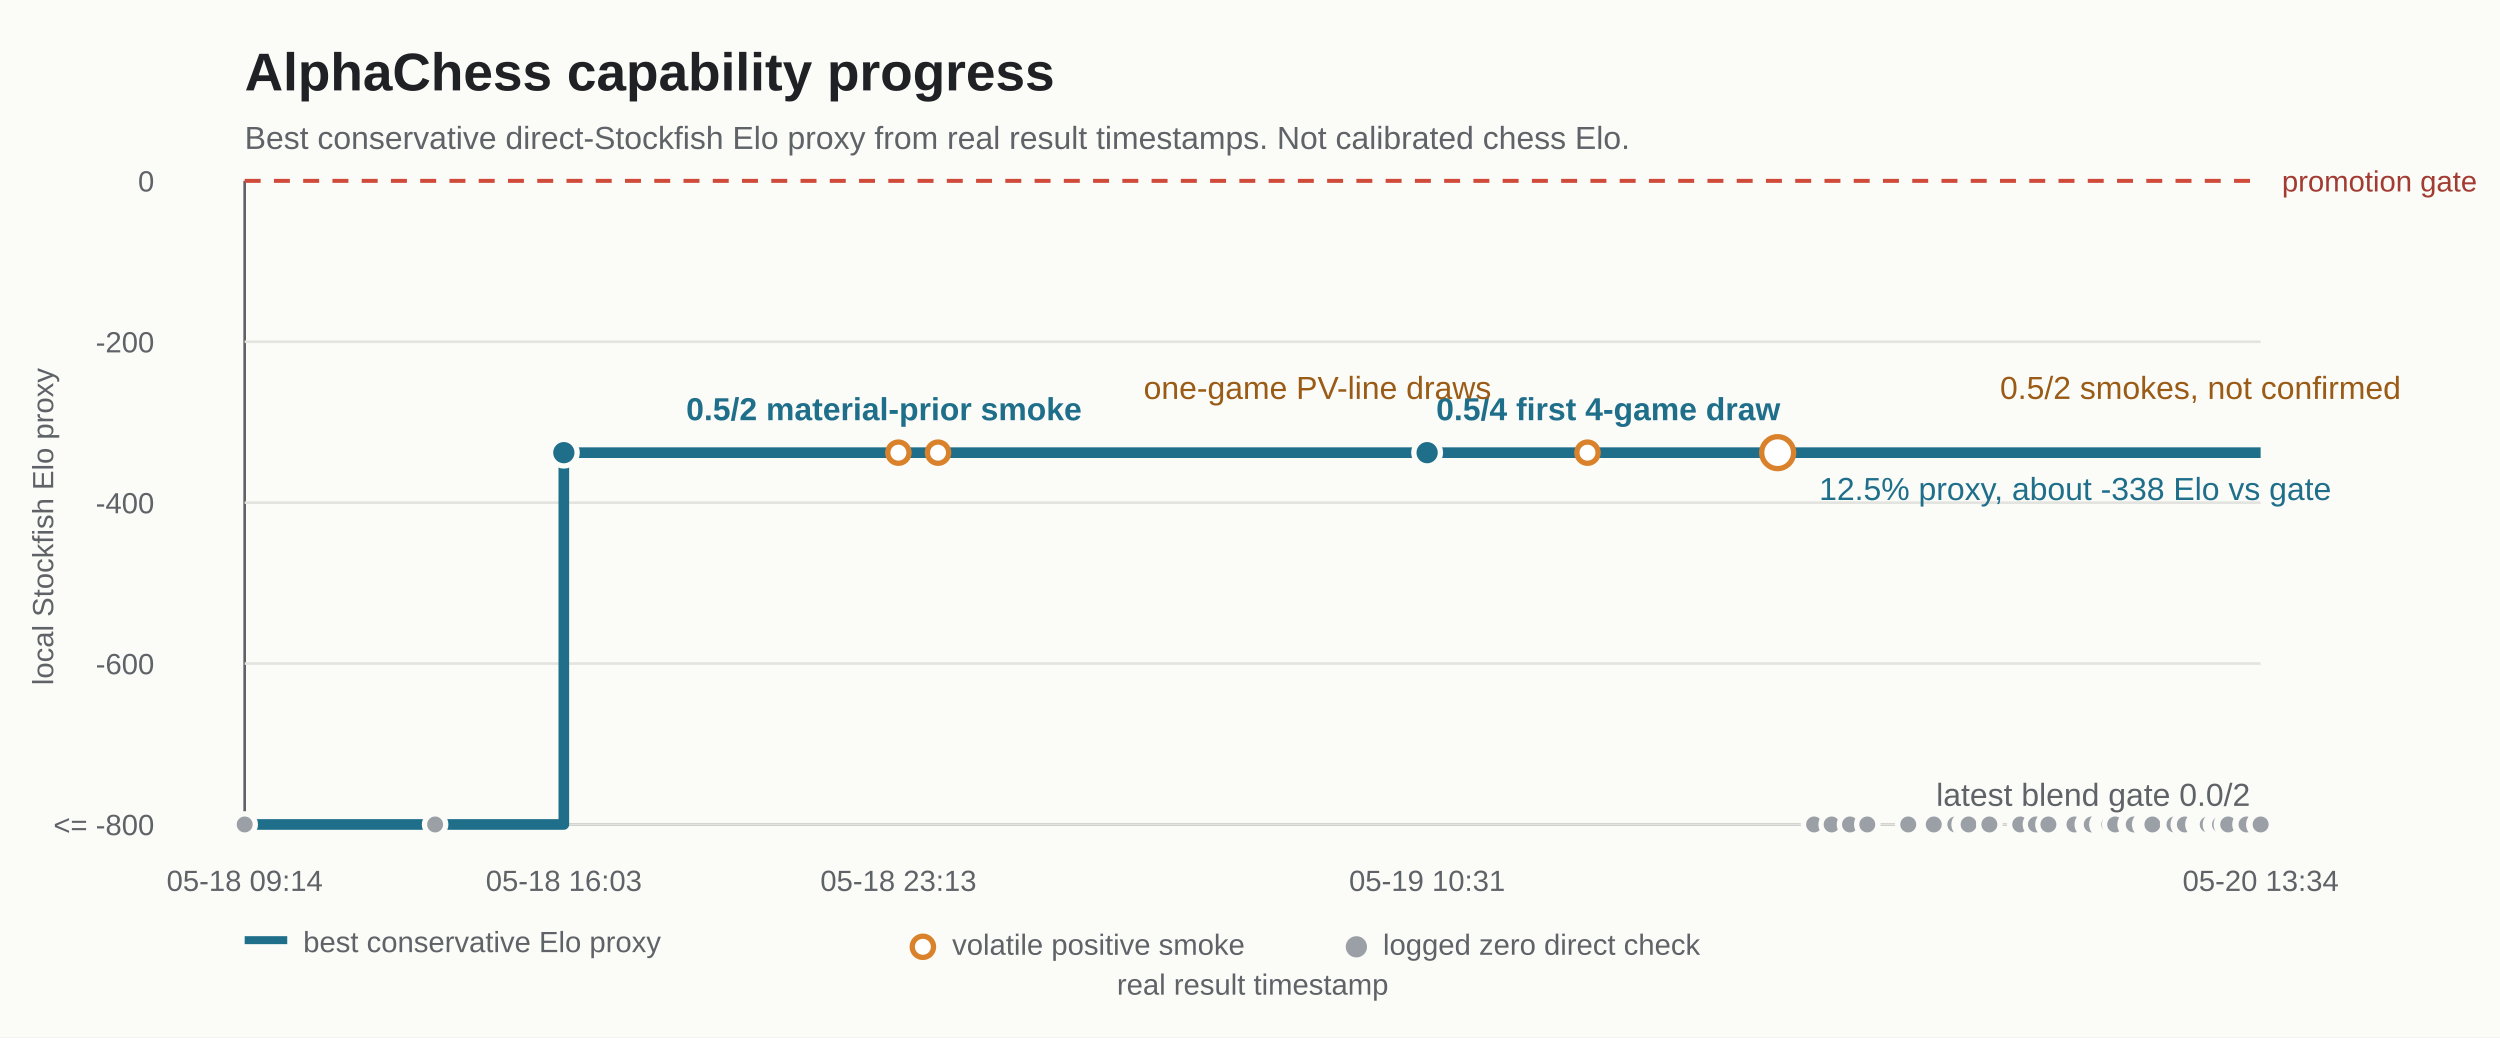
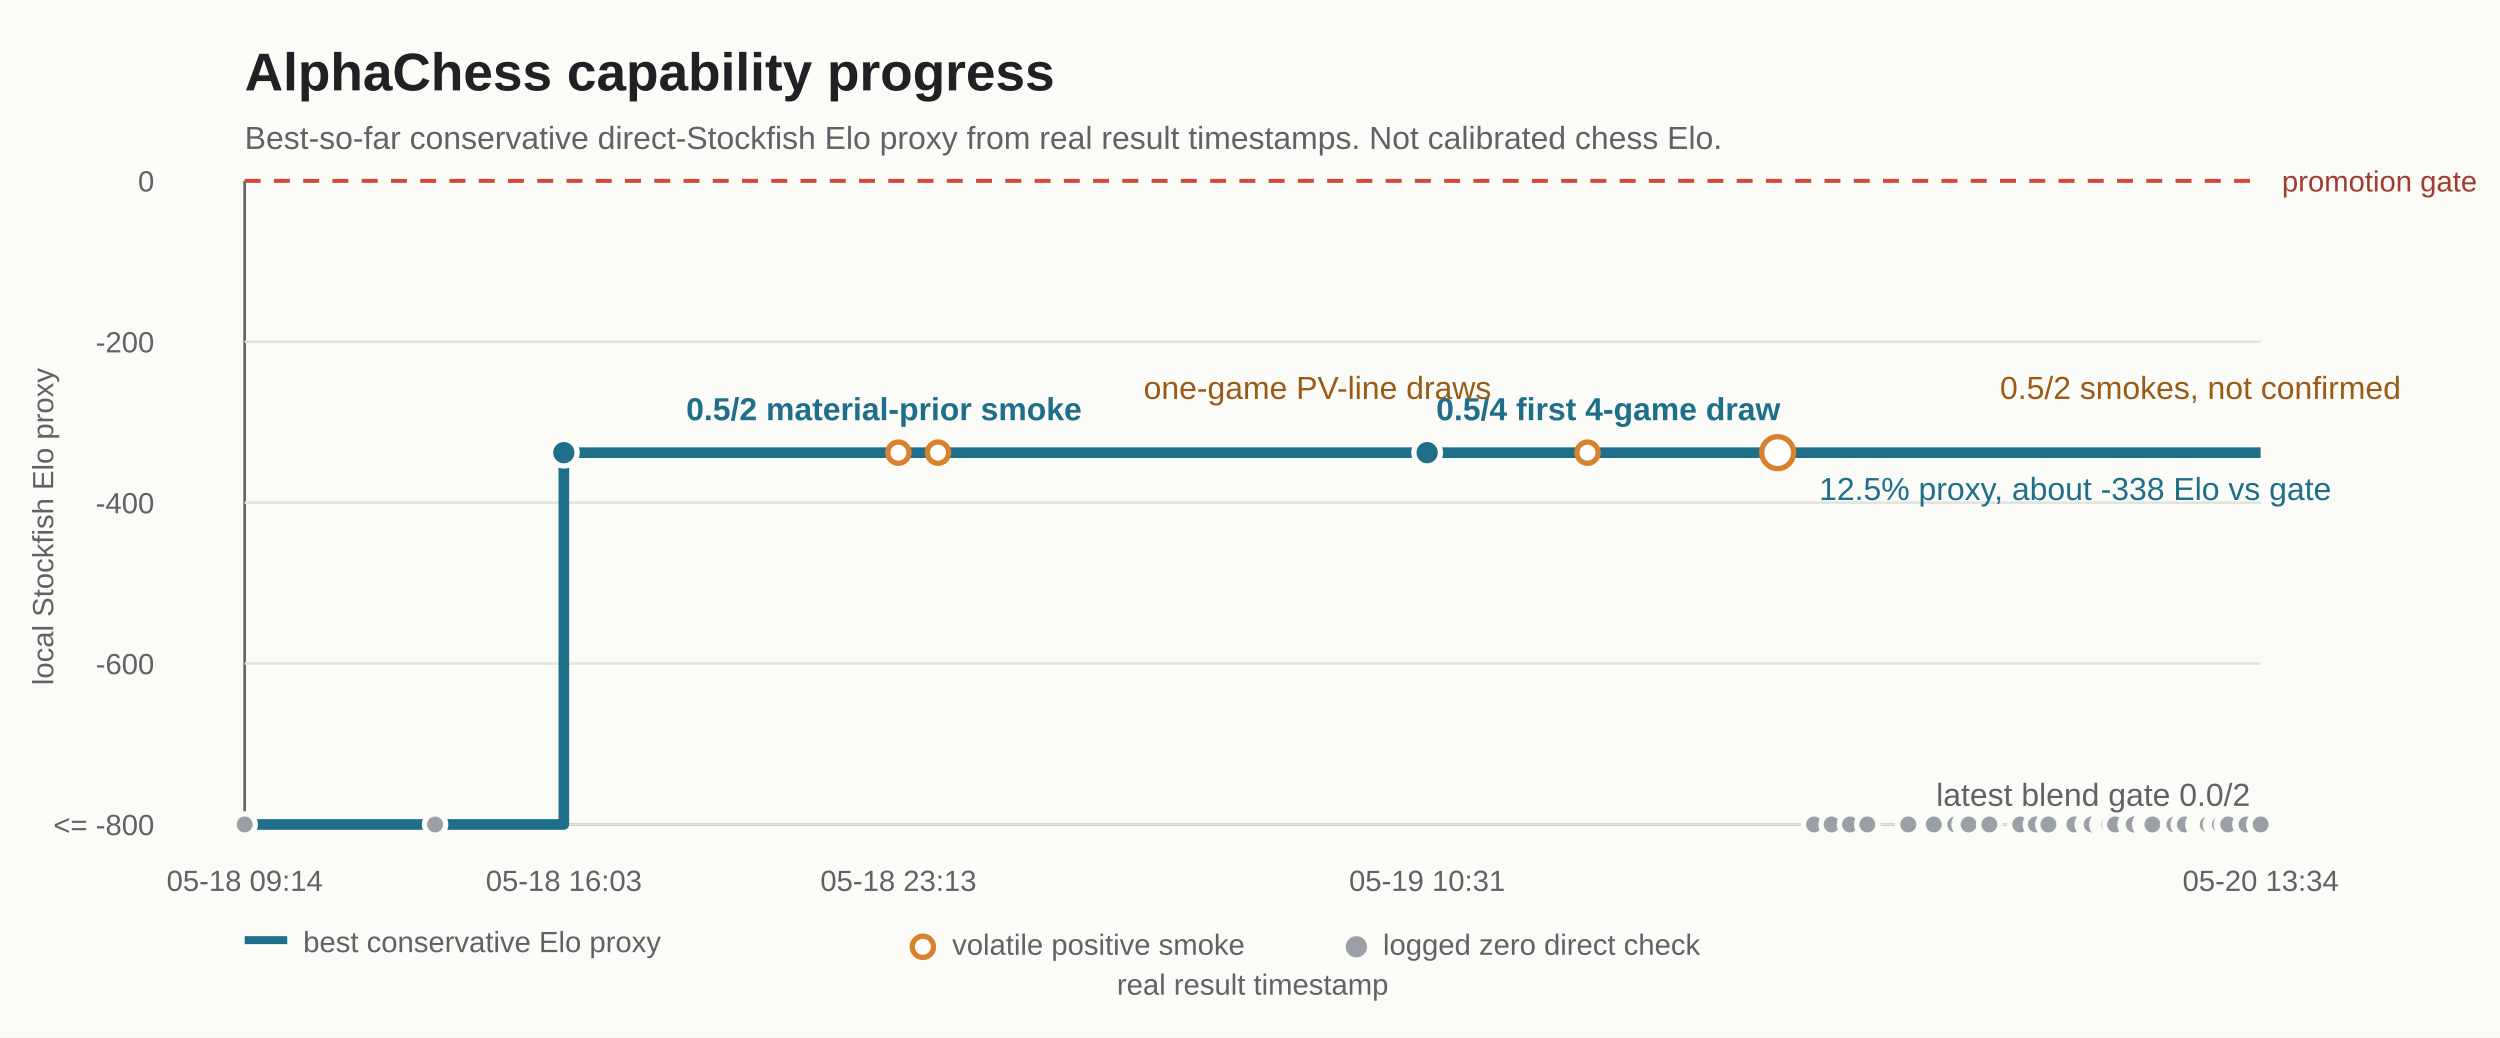
<svg xmlns="http://www.w3.org/2000/svg" width="940" height="390" viewBox="0 0 940 390" role="img" aria-labelledby="title desc">
  <rect width="940" height="390" fill="#fbfbf8" />
  <text x="92" y="34" font-family="Arial, sans-serif" font-size="20" font-weight="700" fill="#202124">AlphaChess capability progress</text>
-   <text x="92" y="56" font-family="Arial, sans-serif" font-size="12" fill="#5f6368">Best conservative direct-Stockfish Elo proxy from real result timestamps. Not calibrated chess Elo.</text>
+   <text x="92" y="56" font-family="Arial, sans-serif" font-size="12" fill="#5f6368">Best-so-far conservative direct-Stockfish Elo proxy from real result timestamps. Not calibrated chess Elo.</text>
  <g font-family="Arial, sans-serif" font-size="11" fill="#5f6368">
    <line x1="92" y1="68" x2="92" y2="310" stroke="#5f6368" stroke-width="1" />
    <line x1="92" y1="310" x2="850" y2="310" stroke="#5f6368" stroke-width="1" />
    <line x1="92" y1="68" x2="850" y2="68" stroke="#d04a3a" stroke-width="1.5" stroke-dasharray="6 5" />
    <line x1="92" y1="128.5" x2="850" y2="128.5" stroke="#e3e4df" stroke-width="1" />
    <line x1="92" y1="189" x2="850" y2="189" stroke="#e3e4df" stroke-width="1" />
    <line x1="92" y1="249.5" x2="850" y2="249.5" stroke="#e3e4df" stroke-width="1" />
    <line x1="92" y1="310" x2="850" y2="310" stroke="#e3e4df" stroke-width="1" />
    <text x="58" y="72" text-anchor="end">0</text>
    <text x="58" y="132.5" text-anchor="end">-200</text>
    <text x="58" y="193" text-anchor="end">-400</text>
    <text x="58" y="253.5" text-anchor="end">-600</text>
    <text x="58" y="314" text-anchor="end">&lt;= -800</text>
    <text x="858" y="72" fill="#a23b31">promotion gate</text>
    <text x="92" y="335" text-anchor="middle">05-18 09:14</text>
    <text x="212" y="335" text-anchor="middle">05-18 16:03</text>
    <text x="337.8" y="335" text-anchor="middle">05-18 23:13</text>
    <text x="536.6" y="335" text-anchor="middle">05-19 10:31</text>
    <text x="850" y="335" text-anchor="middle">05-20 13:34</text>
    <text x="471" y="374" text-anchor="middle">real result timestamp</text>
    <text x="20" y="198" text-anchor="middle" transform="rotate(-90 20 198)">local Stockfish Elo proxy</text>
  </g>
  <path d="M 92 310 L 212 310 L 212 170.2 L 850 170.2" fill="none" stroke="#1f6f8b" stroke-width="4" stroke-linejoin="round" />
  <g fill="#9aa0a6" stroke="#fbfbf8" stroke-width="2">
    <circle cx="92" cy="310" r="4" />
    <circle cx="163.6" cy="310" r="4" />
    <circle cx="682.1" cy="310" r="4" />
    <circle cx="688.7" cy="310" r="4" />
    <circle cx="695.6" cy="310" r="4" />
    <circle cx="702.1" cy="310" r="4" />
    <circle cx="717.5" cy="310" r="4" />
    <circle cx="727.1" cy="310" r="4" />
    <circle cx="735.2" cy="310" r="4" />
    <circle cx="738.7" cy="310" r="4" />
    <circle cx="740.2" cy="310" r="4" />
    <circle cx="748" cy="310" r="4" />
    <circle cx="759.6" cy="310" r="4" />
    <circle cx="765.5" cy="310" r="4" />
    <circle cx="770.2" cy="310" r="4" />
    <circle cx="780" cy="310" r="4" />
    <circle cx="785" cy="310" r="4" />
    <circle cx="786.5" cy="310" r="4" />
    <circle cx="790.5" cy="310" r="4" />
    <circle cx="792" cy="310" r="4" />
    <circle cx="792.1" cy="310" r="4" />
    <circle cx="793.1" cy="310" r="4" />
    <circle cx="795.3" cy="310" r="4" />
    <circle cx="801.1" cy="310" r="4" />
    <circle cx="802.3" cy="310" r="4" />
    <circle cx="806.6" cy="310" r="4" />
    <circle cx="807.1" cy="310" r="4" />
    <circle cx="808.6" cy="310" r="4" />
    <circle cx="809.3" cy="310" r="4" />
    <circle cx="817.1" cy="310" r="4" />
    <circle cx="817.6" cy="310" r="4" />
    <circle cx="821.1" cy="310" r="4" />
    <circle cx="821.5" cy="310" r="4" />
    <circle cx="826.6" cy="310" r="4" />
    <circle cx="827.7" cy="310" r="4" />
    <circle cx="828.6" cy="310" r="4" />
    <circle cx="830.1" cy="310" r="4" />
    <circle cx="833.2" cy="310" r="4" />
    <circle cx="838.7" cy="310" r="4" />
    <circle cx="834.2" cy="310" r="4" />
    <circle cx="834.7" cy="310" r="4" />
    <circle cx="837.3" cy="310" r="4" />
    <circle cx="837.8" cy="310" r="4" />
    <circle cx="844.3" cy="310" r="4" />
    <circle cx="844.7" cy="310" r="4" />
    <circle cx="849.5" cy="310" r="4" />
    <circle cx="850" cy="310" r="4" />
  </g>
  <g fill="#1f6f8b" stroke="#fbfbf8" stroke-width="2">
    <circle cx="212" cy="170.2" r="5" />
    <circle cx="536.6" cy="170.2" r="5" />
    <circle cx="668.4" cy="170.2" r="5" />
  </g>
  <g fill="#ffffff" stroke="#d9822b" stroke-width="2">
    <circle cx="337.8" cy="170.2" r="4" />
    <circle cx="352.7" cy="170.2" r="4" />
    <circle cx="596.9" cy="170.2" r="4" />
    <circle cx="668.4" cy="170.2" r="6" />
  </g>
  <g font-family="Arial, sans-serif" font-size="12" fill="#202124">
    <text x="258" y="158" font-weight="700" fill="#1f6f8b">0.5/2 material-prior smoke</text>
    <text x="540" y="158" font-weight="700" fill="#1f6f8b">0.5/4 first 4-game draw</text>
    <text x="684" y="188" fill="#1f6f8b">12.5% proxy, about -338 Elo vs gate</text>
    <text x="430" y="150" fill="#9a5b16">one-game PV-line draws</text>
    <text x="752" y="150" fill="#9a5b16">0.5/2 smokes, not confirmed</text>
    <text x="728" y="303" fill="#5f6368">latest blend gate 0.0/2</text>
  </g>
  <g font-family="Arial, sans-serif" font-size="11" fill="#5f6368">
    <rect x="92" y="352" width="16" height="3" fill="#1f6f8b" />
    <text x="114" y="358">best conservative Elo proxy</text>
    <circle cx="347" cy="356" r="4" fill="#ffffff" stroke="#d9822b" stroke-width="2" />
    <text x="358" y="359">volatile positive smoke</text>
    <circle cx="510" cy="356" r="4" fill="#9aa0a6" />
    <text x="520" y="359">logged zero direct check</text>
  </g>
</svg>
